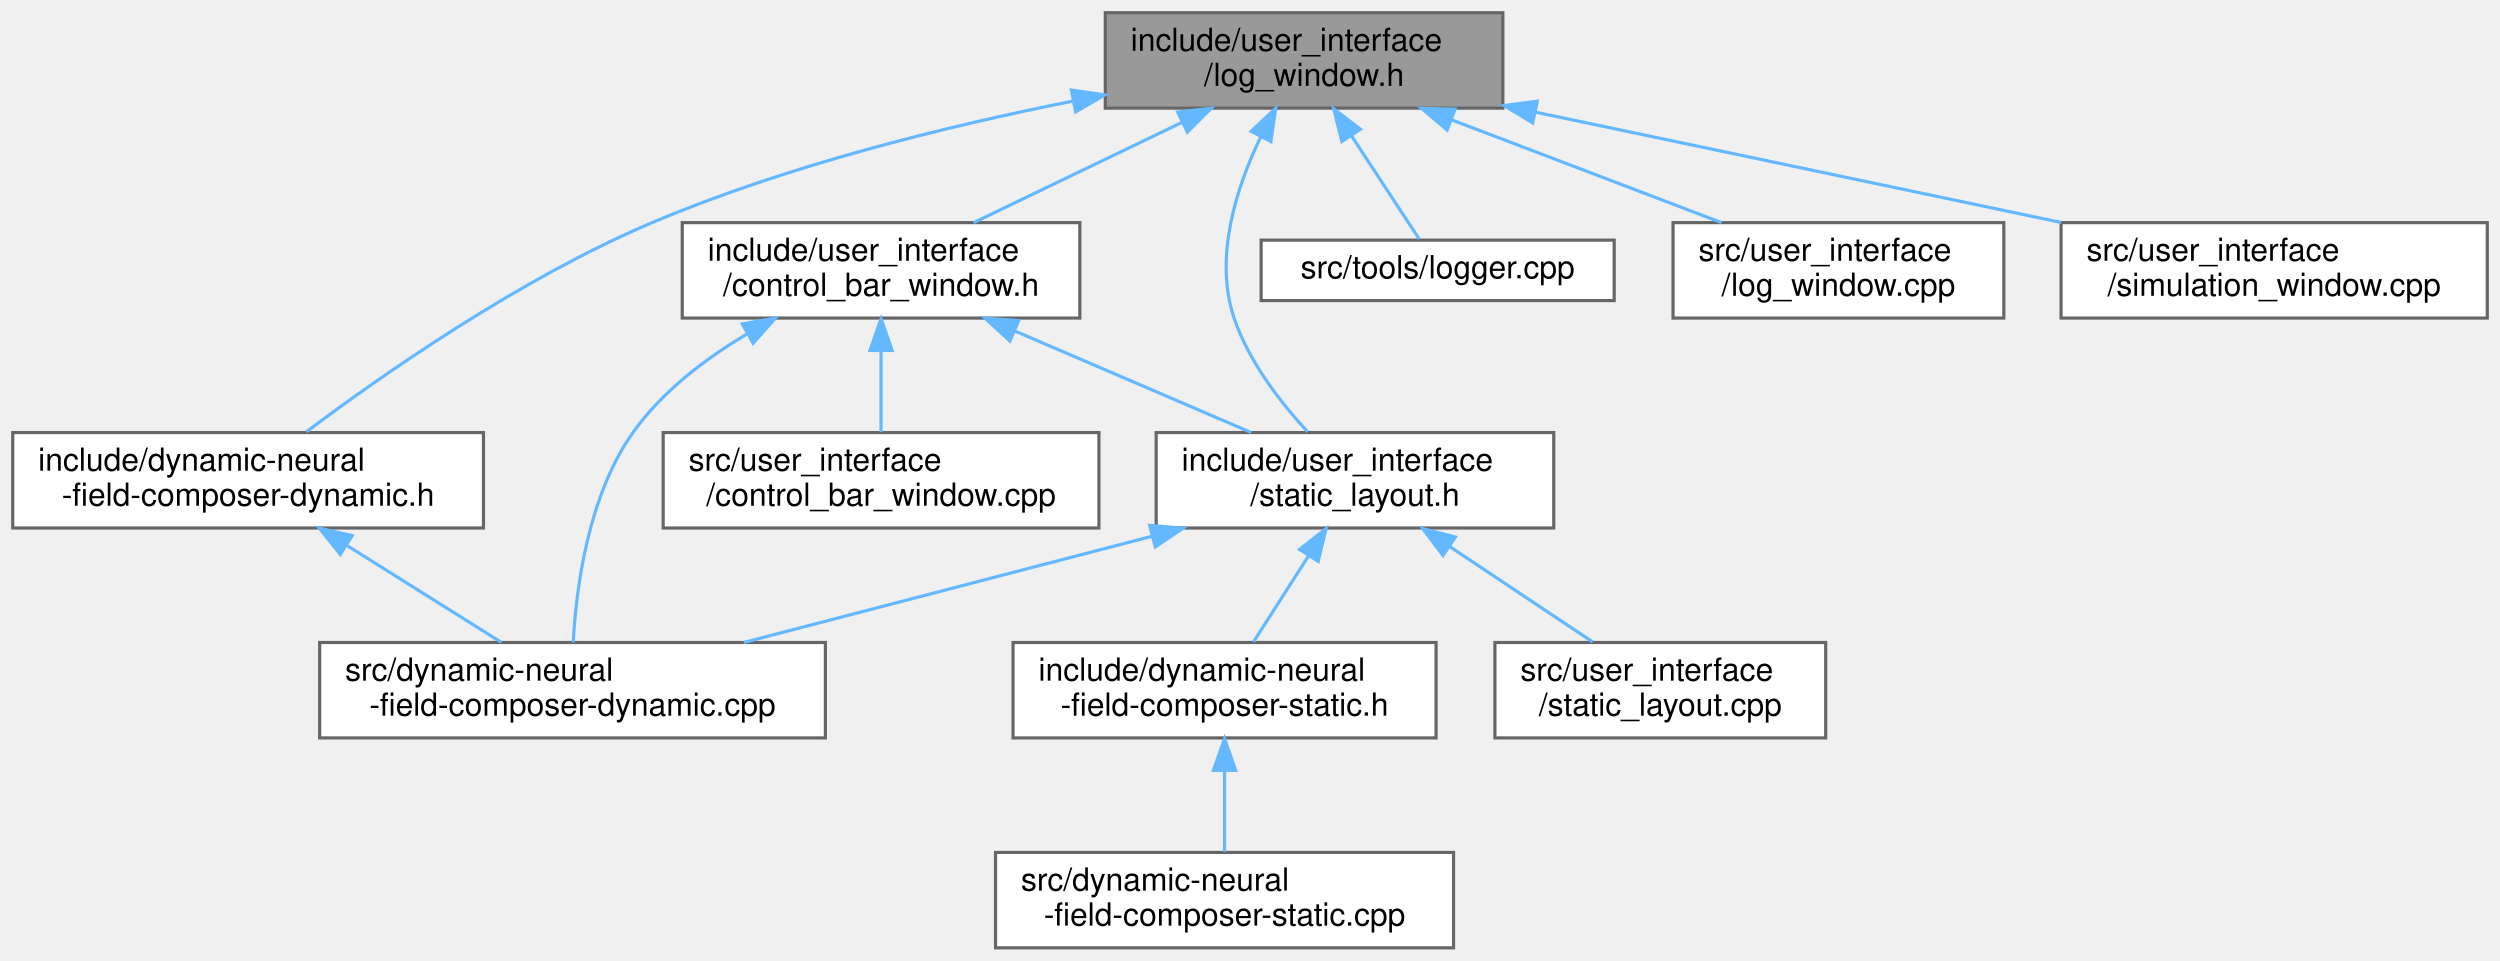
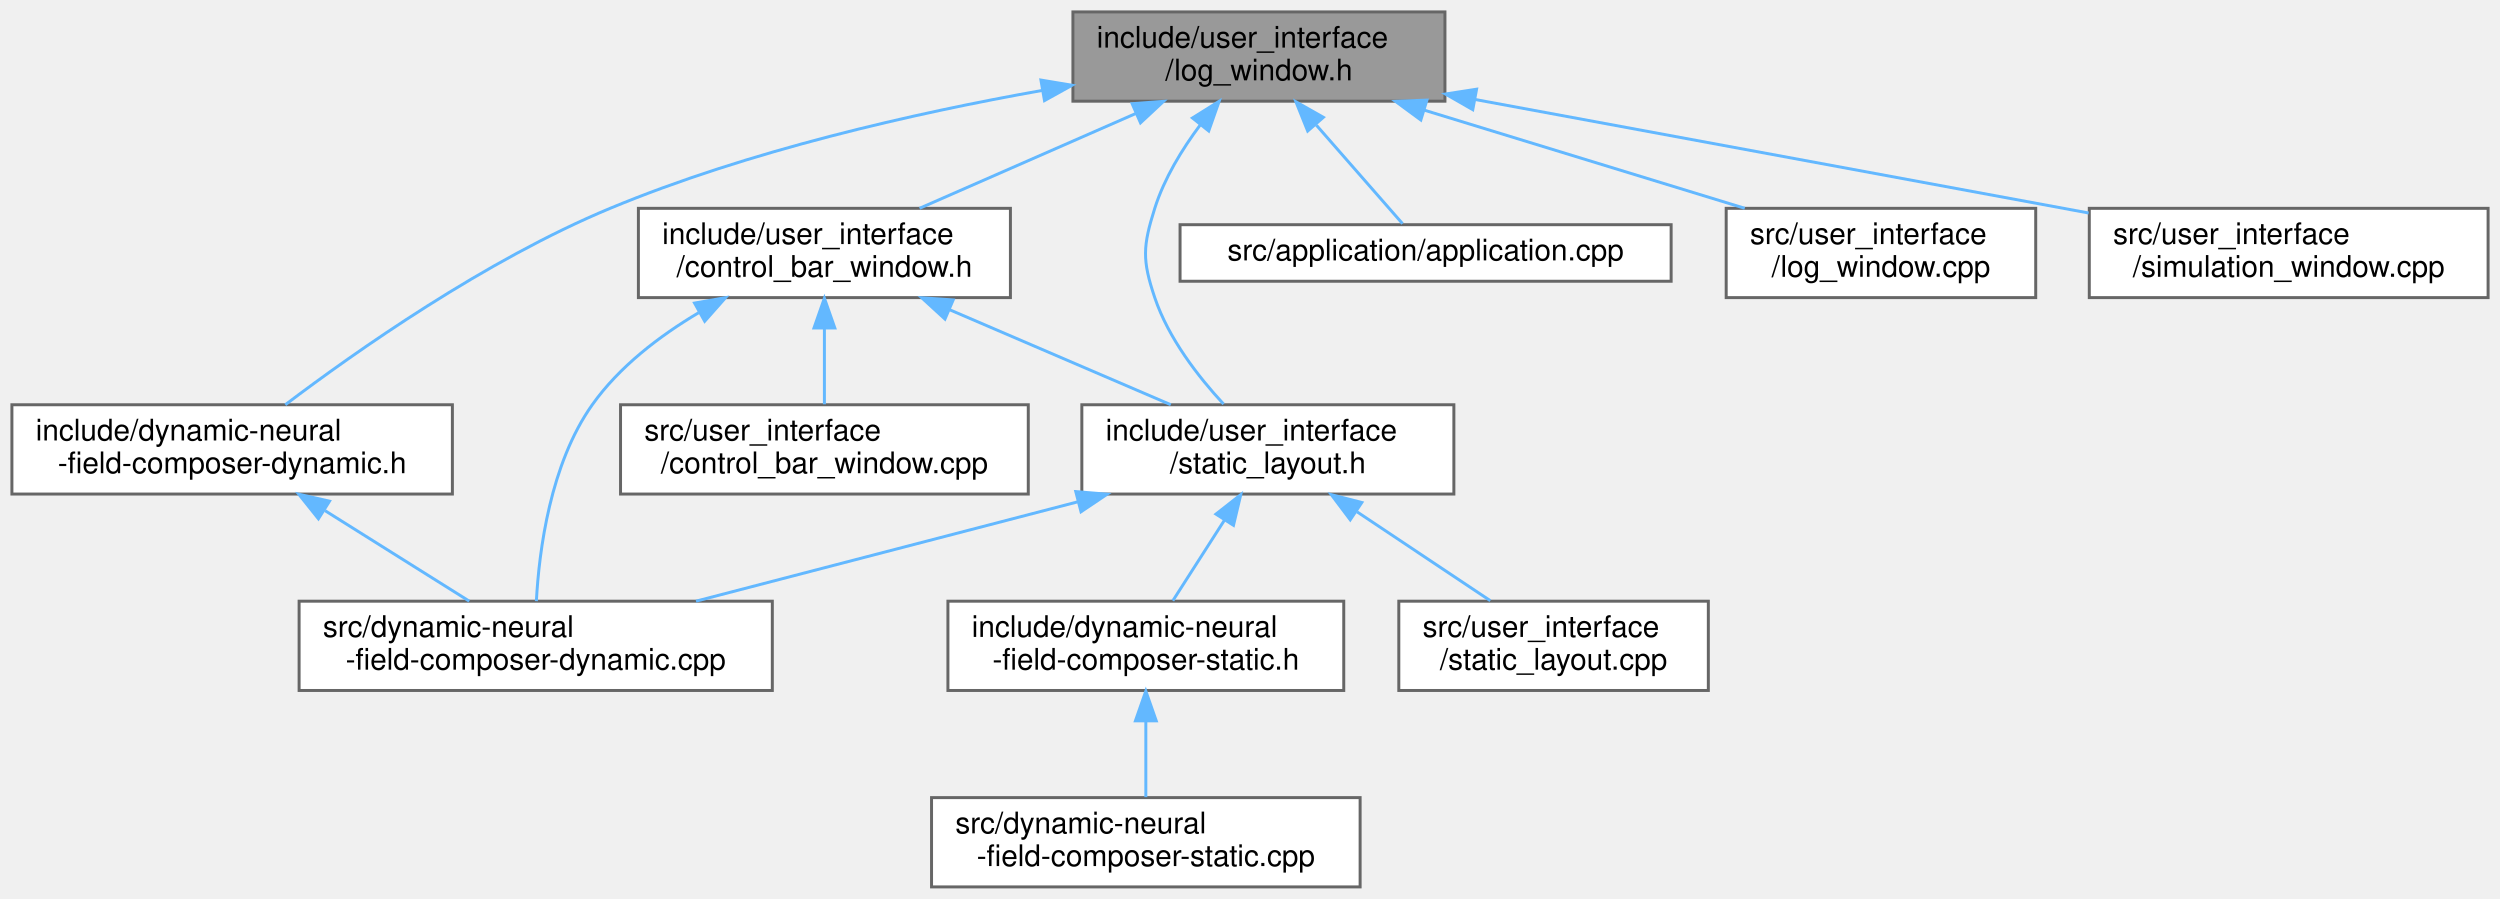
- <svg xmlns="http://www.w3.org/2000/svg" xmlns:xlink="http://www.w3.org/1999/xlink" width="786pt" height="302pt" viewBox="0.00 0.00 786.00 302.00">
+ <svg xmlns="http://www.w3.org/2000/svg" xmlns:xlink="http://www.w3.org/1999/xlink" width="840pt" height="302pt" viewBox="0.00 0.00 840.00 302.00">
  <g id="graph0" class="graph" transform="scale(1 1) rotate(0) translate(4 298)">
    <g id="Node000001" class="node">
      <g id="a_Node000001">
        <a xlink:title=" ">
-           <polygon fill="#999999" stroke="#666666" points="468.5,-294 343.5,-294 343.5,-264 468.5,-264 468.5,-294" />
-           <text text-anchor="start" x="351.5" y="-282" font-family="Helvetica,sans-Serif" font-size="10.00">include/user_interface</text>
-           <text text-anchor="middle" x="406" y="-271" font-family="Helvetica,sans-Serif" font-size="10.00">/log_window.h</text>
+           <polygon fill="#999999" stroke="#666666" points="481.5,-294 356.5,-294 356.5,-264 481.5,-264 481.5,-294" />
+           <text text-anchor="start" x="364.5" y="-282" font-family="Helvetica,sans-Serif" font-size="10.00">include/user_interface</text>
+           <text text-anchor="middle" x="419" y="-271" font-family="Helvetica,sans-Serif" font-size="10.00">/log_window.h</text>
        </a>
      </g>
    </g>
    <g id="Node000002" class="node">
      <g id="a_Node000002">
        <a xlink:href="dynamic-neural-field-composer-dynamic_8h.html" target="_top" xlink:title=" ">
          <polygon fill="white" stroke="#666666" points="148,-162 0,-162 0,-132 148,-132 148,-162" />
          <text text-anchor="start" x="8" y="-150" font-family="Helvetica,sans-Serif" font-size="10.00">include/dynamic-neural</text>
          <text text-anchor="middle" x="74" y="-139" font-family="Helvetica,sans-Serif" font-size="10.00">-field-composer-dynamic.h</text>
        </a>
      </g>
    </g>
    <g id="edge1_Node000001_Node000002" class="edge">
      <g id="a_edge1_Node000001_Node000002">
        <a xlink:title=" ">
-           <path fill="none" stroke="#63b8ff" d="M333.38,-266.22C293.33,-258.27 243.29,-245.91 201,-228 159.49,-210.42 116.08,-180.06 92.3,-162.23" />
-           <polygon fill="#63b8ff" stroke="#63b8ff" points="332.85,-269.69 343.34,-268.15 334.18,-262.81 332.85,-269.69" />
+           <path fill="none" stroke="#63b8ff" d="M346.31,-267.64C303,-259.94 247.57,-247.35 201,-228 159.13,-210.6 115.51,-179.9 91.86,-162.01" />
+           <polygon fill="#63b8ff" stroke="#63b8ff" points="345.75,-271.1 356.21,-269.35 346.95,-264.2 345.75,-271.1" />
        </a>
      </g>
    </g>
    <g id="Node000004" class="node">
      <g id="a_Node000004">
        <a xlink:href="control__bar__window_8h.html" target="_top" xlink:title=" ">
          <polygon fill="white" stroke="#666666" points="335.5,-228 210.5,-228 210.5,-198 335.5,-198 335.5,-228" />
          <text text-anchor="start" x="218.5" y="-216" font-family="Helvetica,sans-Serif" font-size="10.00">include/user_interface</text>
          <text text-anchor="middle" x="273" y="-205" font-family="Helvetica,sans-Serif" font-size="10.00">/control_bar_window.h</text>
        </a>
      </g>
    </g>
    <g id="edge3_Node000001_Node000004" class="edge">
      <g id="a_edge3_Node000001_Node000004">
        <a xlink:title=" ">
-           <path fill="none" stroke="#63b8ff" d="M367.58,-259.51C346.72,-249.47 321.33,-237.26 302.12,-228.01" />
-           <polygon fill="#63b8ff" stroke="#63b8ff" points="366.28,-262.77 376.81,-263.95 369.32,-256.46 366.28,-262.77" />
+           <path fill="none" stroke="#63b8ff" d="M377.75,-259.92C354.68,-249.8 326.34,-237.38 304.97,-228.01" />
+           <polygon fill="#63b8ff" stroke="#63b8ff" points="376.4,-263.15 386.96,-263.95 379.21,-256.73 376.4,-263.15" />
        </a>
      </g>
    </g>
    <g id="Node000005" class="node">
      <g id="a_Node000005">
        <a xlink:href="static__layout_8h.html" target="_top" xlink:title=" ">
          <polygon fill="white" stroke="#666666" points="484.5,-162 359.5,-162 359.5,-132 484.5,-132 484.5,-162" />
          <text text-anchor="start" x="367.5" y="-150" font-family="Helvetica,sans-Serif" font-size="10.00">include/user_interface</text>
          <text text-anchor="middle" x="422" y="-139" font-family="Helvetica,sans-Serif" font-size="10.00">/static_layout.h</text>
        </a>
      </g>
    </g>
    <g id="edge11_Node000001_Node000005" class="edge">
      <g id="a_edge11_Node000001_Node000005">
        <a xlink:title=" ">
-           <path fill="none" stroke="#63b8ff" d="M392.29,-254.79C384.57,-238.71 377.64,-216.88 384,-198 388.59,-184.36 398.55,-171.49 407.12,-162.23" />
-           <polygon fill="#63b8ff" stroke="#63b8ff" points="389.36,-256.73 397.09,-263.98 395.56,-253.5 389.36,-256.73" />
+           <path fill="none" stroke="#63b8ff" d="M399.3,-256.05C393.16,-247.84 387.17,-238.05 384,-228 379.99,-215.28 379.74,-210.64 384,-198 388.59,-184.36 398.55,-171.49 407.12,-162.23" />
+           <polygon fill="#63b8ff" stroke="#63b8ff" points="396.66,-258.36 405.64,-263.98 402.13,-253.99 396.66,-258.36" />
        </a>
      </g>
    </g>
    <g id="Node000010" class="node">
      <g id="a_Node000010">
-         <a xlink:href="logger_8cpp.html" target="_top" xlink:title=" ">
-           <polygon fill="white" stroke="#666666" points="503.5,-222.5 392.5,-222.5 392.5,-203.5 503.5,-203.5 503.5,-222.5" />
-           <text text-anchor="middle" x="448" y="-210.5" font-family="Helvetica,sans-Serif" font-size="10.00">src/tools/logger.cpp</text>
+         <a xlink:href="application_8cpp.html" target="_top" xlink:title=" ">
+           <polygon fill="white" stroke="#666666" points="557.5,-222.5 392.5,-222.5 392.5,-203.5 557.5,-203.5 557.5,-222.5" />
+           <text text-anchor="middle" x="475" y="-210.5" font-family="Helvetica,sans-Serif" font-size="10.00">src/application/application.cpp</text>
        </a>
      </g>
    </g>
    <g id="edge12_Node000001_Node000010" class="edge">
      <g id="a_edge12_Node000001_Node000010">
        <a xlink:title=" ">
-           <path fill="none" stroke="#63b8ff" d="M420.91,-255.28C428.27,-244.07 436.72,-231.19 442.2,-222.84" />
-           <polygon fill="#63b8ff" stroke="#63b8ff" points="417.88,-253.52 415.32,-263.8 423.73,-257.36 417.88,-253.52" />
+           <path fill="none" stroke="#63b8ff" d="M438.3,-255.94C448.24,-244.58 459.81,-231.36 467.26,-222.84" />
+           <polygon fill="#63b8ff" stroke="#63b8ff" points="435.38,-253.97 431.43,-263.8 440.65,-258.58 435.38,-253.97" />
        </a>
      </g>
    </g>
    <g id="Node000011" class="node">
      <g id="a_Node000011">
        <a xlink:href="log__window_8cpp.html" target="_top" xlink:title=" ">
-           <polygon fill="white" stroke="#666666" points="626,-228 522,-228 522,-198 626,-198 626,-228" />
-           <text text-anchor="start" x="530" y="-216" font-family="Helvetica,sans-Serif" font-size="10.00">src/user_interface</text>
-           <text text-anchor="middle" x="574" y="-205" font-family="Helvetica,sans-Serif" font-size="10.00">/log_window.cpp</text>
+           <polygon fill="white" stroke="#666666" points="680,-228 576,-228 576,-198 680,-198 680,-228" />
+           <text text-anchor="start" x="584" y="-216" font-family="Helvetica,sans-Serif" font-size="10.00">src/user_interface</text>
+           <text text-anchor="middle" x="628" y="-205" font-family="Helvetica,sans-Serif" font-size="10.00">/log_window.cpp</text>
        </a>
      </g>
    </g>
    <g id="edge13_Node000001_Node000011" class="edge">
      <g id="a_edge13_Node000001_Node000011">
        <a xlink:title=" ">
-           <path fill="none" stroke="#63b8ff" d="M452.4,-260.32C479.14,-250.14 512.29,-237.51 537.22,-228.01" />
-           <polygon fill="#63b8ff" stroke="#63b8ff" points="450.97,-257.12 442.87,-263.95 453.46,-263.67 450.97,-257.12" />
+           <path fill="none" stroke="#63b8ff" d="M474.55,-260.99C508.18,-250.69 550.55,-237.72 582.24,-228.01" />
+           <polygon fill="#63b8ff" stroke="#63b8ff" points="473.4,-257.68 464.87,-263.95 475.45,-264.37 473.4,-257.68" />
        </a>
      </g>
    </g>
    <g id="Node000012" class="node">
      <g id="a_Node000012">
        <a xlink:href="simulation__window_8cpp.html" target="_top" xlink:title=" ">
-           <polygon fill="white" stroke="#666666" points="778,-228 644,-228 644,-198 778,-198 778,-228" />
-           <text text-anchor="start" x="652" y="-216" font-family="Helvetica,sans-Serif" font-size="10.00">src/user_interface</text>
-           <text text-anchor="middle" x="711" y="-205" font-family="Helvetica,sans-Serif" font-size="10.00">/simulation_window.cpp</text>
+           <polygon fill="white" stroke="#666666" points="832,-228 698,-228 698,-198 832,-198 832,-228" />
+           <text text-anchor="start" x="706" y="-216" font-family="Helvetica,sans-Serif" font-size="10.00">src/user_interface</text>
+           <text text-anchor="middle" x="765" y="-205" font-family="Helvetica,sans-Serif" font-size="10.00">/simulation_window.cpp</text>
        </a>
      </g>
    </g>
    <g id="edge14_Node000001_Node000012" class="edge">
      <g id="a_edge14_Node000001_Node000012">
        <a xlink:title=" ">
-           <path fill="none" stroke="#63b8ff" d="M478.64,-262.76C528.83,-252.22 595.11,-238.32 644.03,-228.05" />
-           <polygon fill="#63b8ff" stroke="#63b8ff" points="477.89,-259.34 468.83,-264.82 479.33,-266.19 477.89,-259.34" />
+           <path fill="none" stroke="#63b8ff" d="M491.57,-264.58C552.38,-253.33 638.53,-237.39 697.79,-226.43" />
+           <polygon fill="#63b8ff" stroke="#63b8ff" points="490.85,-261.15 481.66,-266.41 492.13,-268.03 490.85,-261.15" />
        </a>
      </g>
    </g>
    <g id="Node000003" class="node">
      <g id="a_Node000003">
        <a xlink:href="dynamic-neural-field-composer-dynamic_8cpp.html" target="_top" xlink:title=" ">
          <polygon fill="white" stroke="#666666" points="255.5,-96 96.5,-96 96.5,-66 255.5,-66 255.5,-96" />
          <text text-anchor="start" x="104.5" y="-84" font-family="Helvetica,sans-Serif" font-size="10.00">src/dynamic-neural</text>
          <text text-anchor="middle" x="176" y="-73" font-family="Helvetica,sans-Serif" font-size="10.00">-field-composer-dynamic.cpp</text>
        </a>
      </g>
    </g>
    <g id="edge2_Node000002_Node000003" class="edge">
      <g id="a_edge2_Node000002_Node000003">
        <a xlink:title=" ">
          <path fill="none" stroke="#63b8ff" d="M105.21,-126.42C120.86,-116.6 139.46,-104.93 153.67,-96.01" />
          <polygon fill="#63b8ff" stroke="#63b8ff" points="102.99,-123.68 96.38,-131.95 106.72,-129.6 102.99,-123.68" />
        </a>
      </g>
    </g>
    <g id="edge9_Node000004_Node000003" class="edge">
      <g id="a_edge9_Node000004_Node000003">
        <a xlink:title=" ">
          <path fill="none" stroke="#63b8ff" d="M230.76,-192.94C217.55,-185.09 204.07,-174.79 195,-162 180.88,-142.09 177.14,-113.08 176.22,-96.02" />
          <polygon fill="#63b8ff" stroke="#63b8ff" points="229.37,-196.17 239.8,-197.99 232.78,-190.06 229.37,-196.17" />
        </a>
      </g>
    </g>
    <g id="edge4_Node000004_Node000005" class="edge">
      <g id="a_edge4_Node000004_Node000005">
        <a xlink:title=" ">
          <path fill="none" stroke="#63b8ff" d="M315.09,-193.92C338.64,-183.8 367.56,-171.38 389.38,-162.01" />
          <polygon fill="#63b8ff" stroke="#63b8ff" points="313.51,-190.79 305.7,-197.95 316.27,-197.22 313.51,-190.79" />
        </a>
      </g>
    </g>
    <g id="Node000009" class="node">
      <g id="a_Node000009">
        <a xlink:href="control__bar__window_8cpp.html" target="_top" xlink:title=" ">
          <polygon fill="white" stroke="#666666" points="341.5,-162 204.5,-162 204.5,-132 341.5,-132 341.5,-162" />
          <text text-anchor="start" x="212.5" y="-150" font-family="Helvetica,sans-Serif" font-size="10.00">src/user_interface</text>
          <text text-anchor="middle" x="273" y="-139" font-family="Helvetica,sans-Serif" font-size="10.00">/control_bar_window.cpp</text>
        </a>
      </g>
    </g>
    <g id="edge10_Node000004_Node000009" class="edge">
      <g id="a_edge10_Node000004_Node000009">
        <a xlink:title=" ">
          <path fill="none" stroke="#63b8ff" d="M273,-187.54C273,-178.96 273,-169.61 273,-162.16" />
          <polygon fill="#63b8ff" stroke="#63b8ff" points="269.5,-187.8 273,-197.8 276.5,-187.8 269.5,-187.8" />
        </a>
      </g>
    </g>
    <g id="edge7_Node000005_Node000003" class="edge">
      <g id="a_edge7_Node000005_Node000003">
        <a xlink:title=" ">
          <path fill="none" stroke="#63b8ff" d="M358.14,-129.39C318.32,-119.03 267.64,-105.84 229.86,-96.01" />
          <polygon fill="#63b8ff" stroke="#63b8ff" points="357.46,-132.82 368.01,-131.95 359.22,-126.05 357.46,-132.82" />
        </a>
      </g>
    </g>
    <g id="Node000006" class="node">
      <g id="a_Node000006">
        <a xlink:href="dynamic-neural-field-composer-static_8h.html" target="_top" xlink:title=" ">
          <polygon fill="white" stroke="#666666" points="447.5,-96 314.5,-96 314.5,-66 447.5,-66 447.5,-96" />
          <text text-anchor="start" x="322.5" y="-84" font-family="Helvetica,sans-Serif" font-size="10.00">include/dynamic-neural</text>
          <text text-anchor="middle" x="381" y="-73" font-family="Helvetica,sans-Serif" font-size="10.00">-field-composer-static.h</text>
        </a>
      </g>
    </g>
    <g id="edge5_Node000005_Node000006" class="edge">
      <g id="a_edge5_Node000005_Node000006">
        <a xlink:title=" ">
          <path fill="none" stroke="#63b8ff" d="M407.42,-123.24C401.64,-114.21 395.16,-104.11 390.07,-96.16" />
          <polygon fill="#63b8ff" stroke="#63b8ff" points="404.56,-125.26 412.9,-131.8 410.45,-121.49 404.56,-125.26" />
        </a>
      </g>
    </g>
    <g id="Node000008" class="node">
      <g id="a_Node000008">
        <a xlink:href="static__layout_8cpp.html" target="_top" xlink:title=" ">
          <polygon fill="white" stroke="#666666" points="570,-96 466,-96 466,-66 570,-66 570,-96" />
          <text text-anchor="start" x="474" y="-84" font-family="Helvetica,sans-Serif" font-size="10.00">src/user_interface</text>
          <text text-anchor="middle" x="518" y="-73" font-family="Helvetica,sans-Serif" font-size="10.00">/static_layout.cpp</text>
        </a>
      </g>
    </g>
    <g id="edge8_Node000005_Node000008" class="edge">
      <g id="a_edge8_Node000005_Node000008">
        <a xlink:title=" ">
          <path fill="none" stroke="#63b8ff" d="M451.96,-126.03C466.49,-116.34 483.59,-104.94 496.75,-96.16" />
          <polygon fill="#63b8ff" stroke="#63b8ff" points="449.68,-123.34 443.31,-131.8 453.57,-129.16 449.68,-123.34" />
        </a>
      </g>
    </g>
    <g id="Node000007" class="node">
      <g id="a_Node000007">
        <a xlink:href="dynamic-neural-field-composer-static_8cpp.html" target="_top" xlink:title=" ">
          <polygon fill="white" stroke="#666666" points="453,-30 309,-30 309,0 453,0 453,-30" />
          <text text-anchor="start" x="317" y="-18" font-family="Helvetica,sans-Serif" font-size="10.00">src/dynamic-neural</text>
          <text text-anchor="middle" x="381" y="-7" font-family="Helvetica,sans-Serif" font-size="10.00">-field-composer-static.cpp</text>
        </a>
      </g>
    </g>
    <g id="edge6_Node000006_Node000007" class="edge">
      <g id="a_edge6_Node000006_Node000007">
        <a xlink:title=" ">
          <path fill="none" stroke="#63b8ff" d="M381,-55.54C381,-46.96 381,-37.61 381,-30.16" />
          <polygon fill="#63b8ff" stroke="#63b8ff" points="377.5,-55.8 381,-65.8 384.5,-55.8 377.5,-55.8" />
        </a>
      </g>
    </g>
  </g>
</svg>
